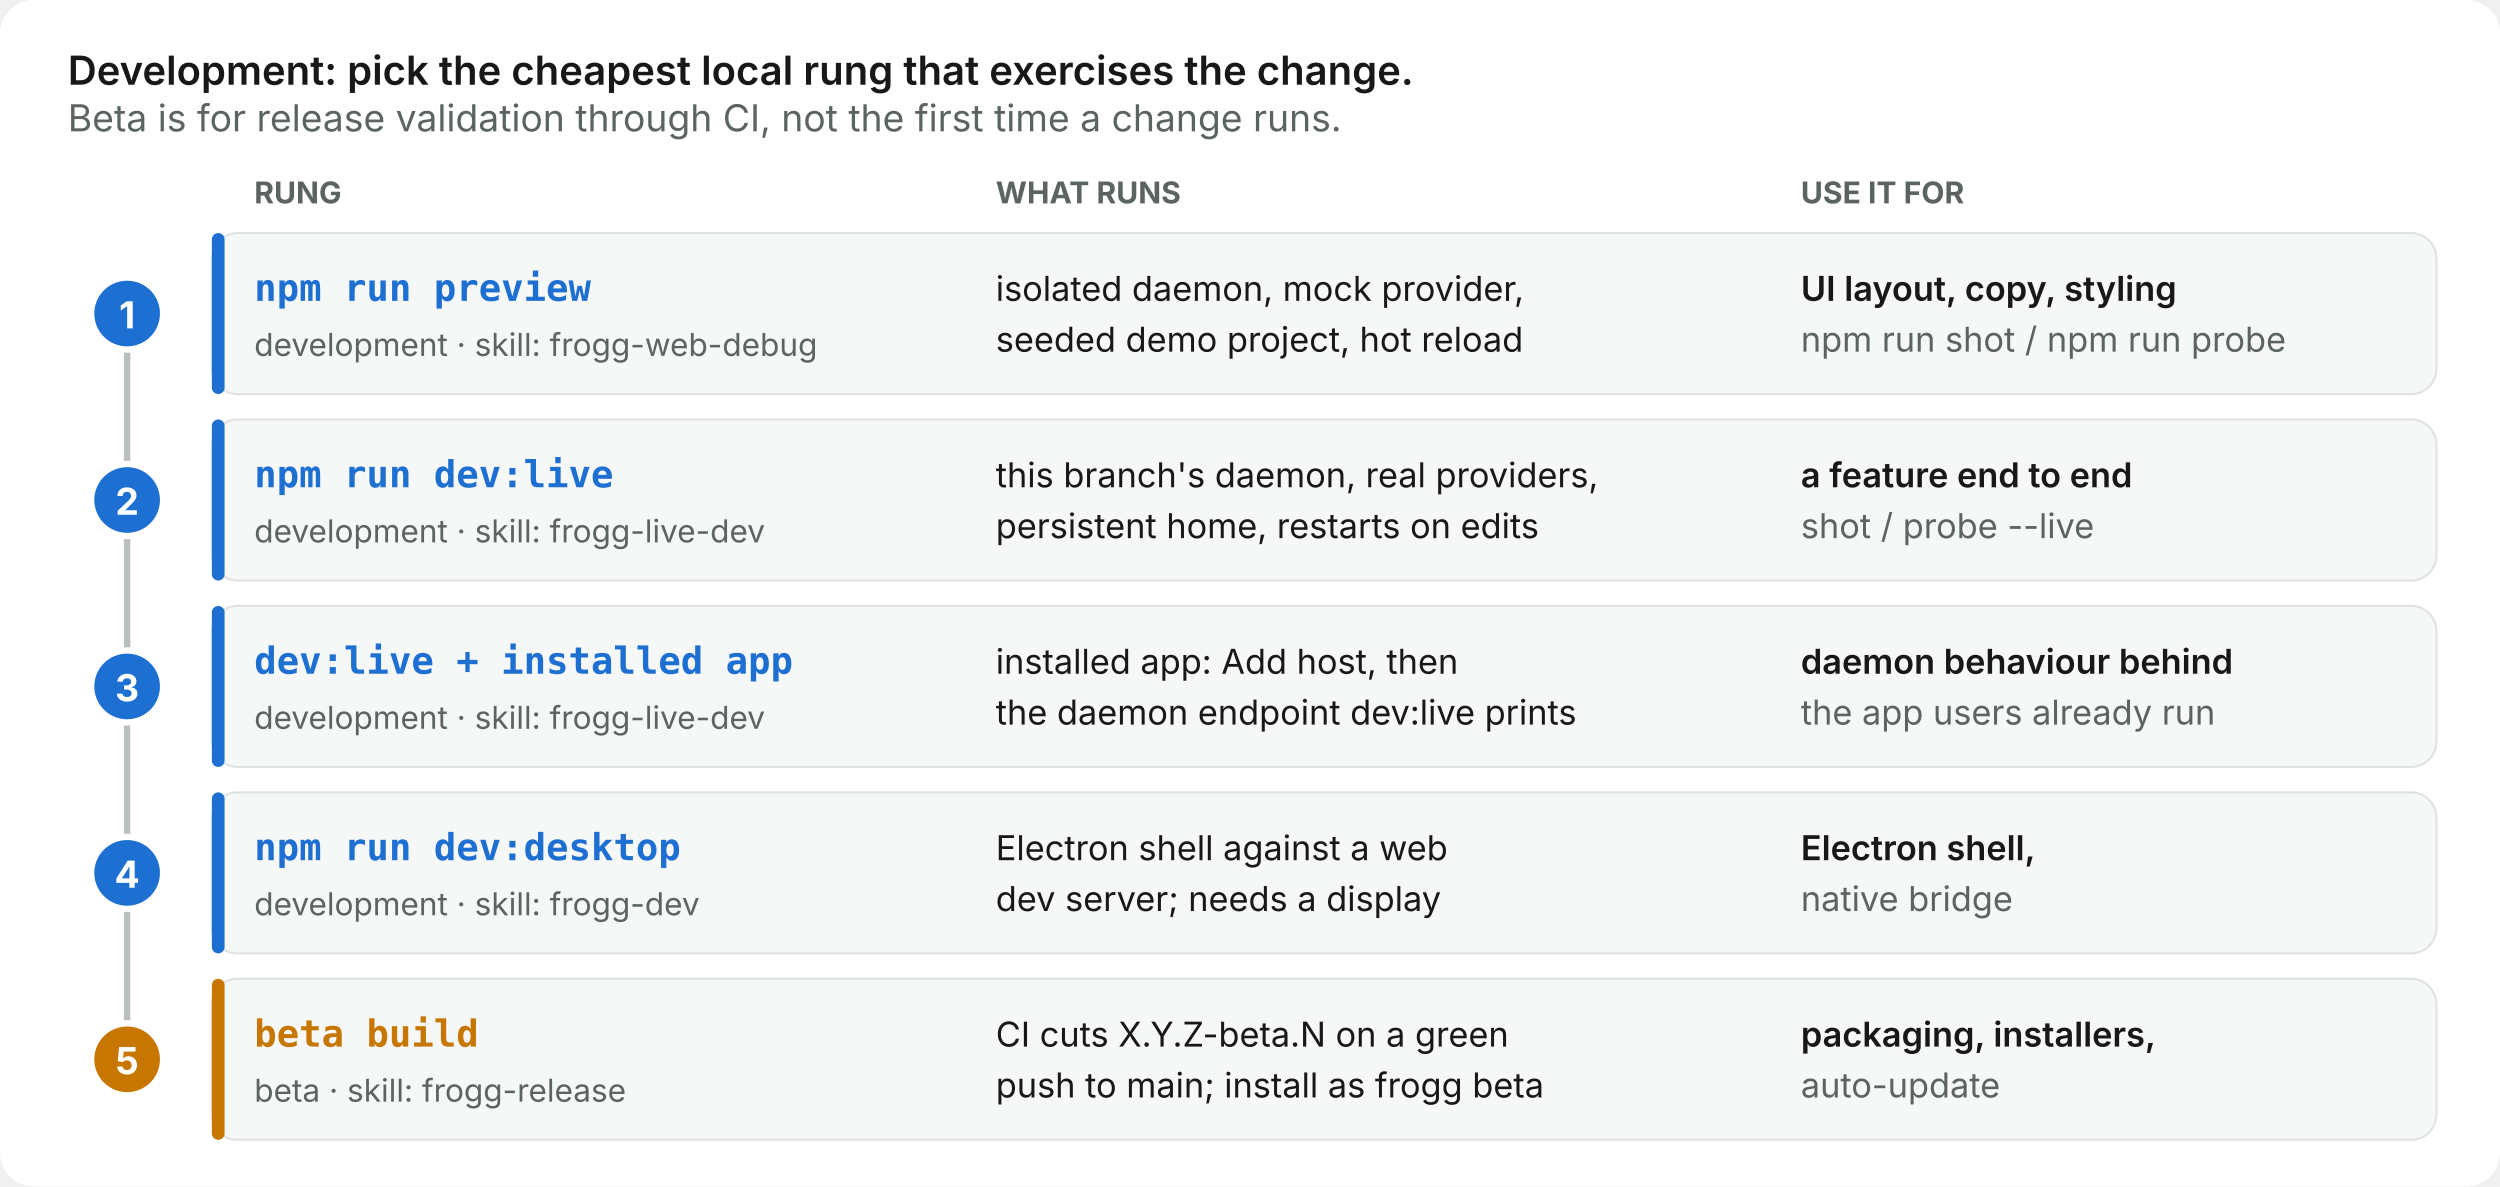
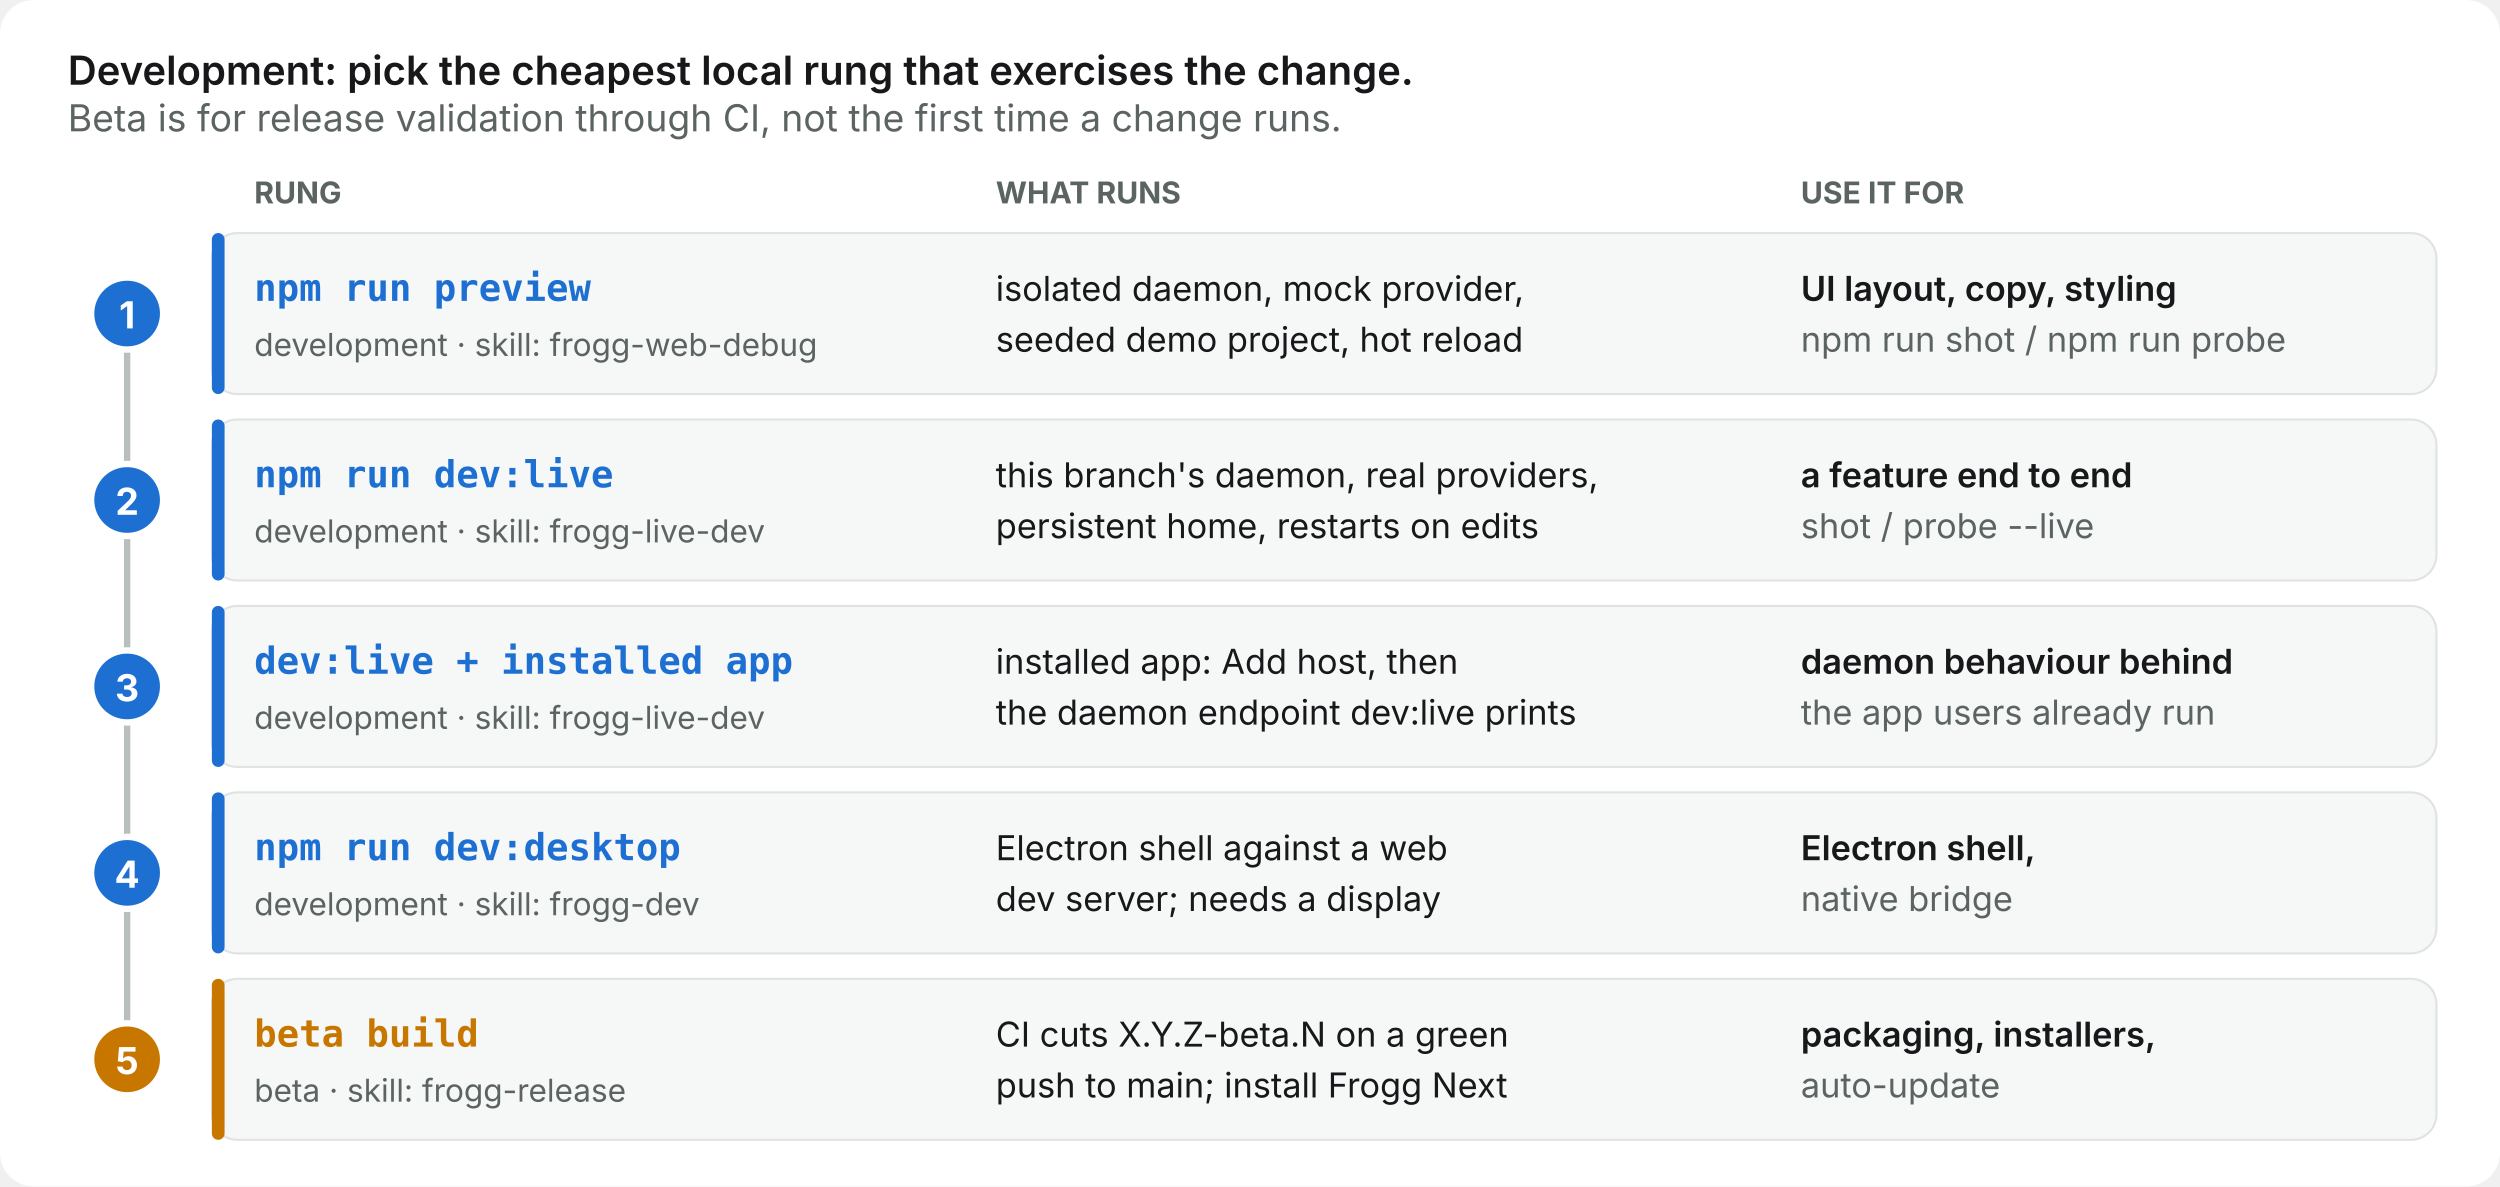
<svg xmlns="http://www.w3.org/2000/svg" width="1180" height="560" viewBox="0 0 1180 560" font-family="Inter, 'Segoe UI', system-ui, -apple-system, Helvetica, Arial, sans-serif">
  <defs>
    <marker id="arrow-stable" viewBox="0 0 10 10" refX="9" refY="5" markerWidth="7" markerHeight="7" orient="auto-start-reverse">
      <path d="M0 0L10 5L0 10z" fill="#1f8a55" />
    </marker>
    <marker id="arrow-beta" viewBox="0 0 10 10" refX="9" refY="5" markerWidth="7" markerHeight="7" orient="auto-start-reverse">
      <path d="M0 0L10 5L0 10z" fill="#c77700" />
    </marker>
    <marker id="arrow-dev" viewBox="0 0 10 10" refX="9" refY="5" markerWidth="7" markerHeight="7" orient="auto-start-reverse">
      <path d="M0 0L10 5L0 10z" fill="#1d6fd1" />
    </marker>
    <marker id="arrow-upstream" viewBox="0 0 10 10" refX="9" refY="5" markerWidth="7" markerHeight="7" orient="auto-start-reverse">
      <path d="M0 0L10 5L0 10z" fill="#6d28d9" />
    </marker>
    <marker id="arrow-backport" viewBox="0 0 10 10" refX="9" refY="5" markerWidth="7" markerHeight="7" orient="auto-start-reverse">
      <path d="M0 0L10 5L0 10z" fill="#9a5b12" />
    </marker>
    <marker id="arrow-muted" viewBox="0 0 10 10" refX="9" refY="5" markerWidth="7" markerHeight="7" orient="auto-start-reverse">
      <path d="M0 0L10 5L0 10z" fill="#5b6462" />
    </marker>
    <marker id="arrow-danger" viewBox="0 0 10 10" refX="9" refY="5" markerWidth="7" markerHeight="7" orient="auto-start-reverse">
      <path d="M0 0L10 5L0 10z" fill="#c62828" />
    </marker>
  </defs>
  <rect width="1180" height="560" rx="16" fill="#ffffff" />
  <text x="32" y="40" font-size="18.9" font-weight="600" fill="#18181b" text-anchor="start">Development: pick the cheapest local rung that exercises the change.</text>
  <text x="32" y="62" font-size="17.6" font-weight="400" fill="#5b6462" text-anchor="start">Beta is for release validation through CI, not the first time a change runs.</text>
  <text x="120" y="96" font-size="14.2" font-weight="700" fill="#5b6462" text-anchor="start">RUNG</text>
  <text x="470" y="96" font-size="14.2" font-weight="700" fill="#5b6462" text-anchor="start">WHAT RUNS</text>
  <text x="850" y="96" font-size="14.2" font-weight="700" fill="#5b6462" text-anchor="start">USE IT FOR</text>
  <line x1="60" y1="148" x2="60" y2="500" stroke="#b8bfbd" stroke-width="3" />
  <rect x="100" y="110" width="1050" height="76" rx="12" fill="#f6f7f7" fill-opacity="1" stroke="#dfe3e2" />
  <rect x="100" y="110" width="6" height="76" rx="3" fill="#1d6fd1" />
  <circle cx="60" cy="148" r="17" fill="#1d6fd1" stroke="#ffffff" stroke-width="3" />
  <text x="60" y="155" font-size="17.6" font-weight="700" fill="#ffffff" text-anchor="middle">1</text>
  <text x="120" y="142" font-size="17.6" font-weight="700" fill="#1d6fd1" font-family="'JetBrains Mono', 'SFMono-Regular', Menlo, Consolas, monospace">npm run preview</text>
  <text x="120" y="168" font-size="14.9" font-weight="400" fill="#5b6462">development · skill: frogg-web-debug</text>
  <text x="470" y="142" font-size="16.2" font-weight="400" fill="#18181b">isolated daemon, mock provider,</text>
  <text x="470" y="166" font-size="16.2" font-weight="400" fill="#18181b">seeded demo project, hot reload</text>
  <text x="850" y="142" font-size="16.2" font-weight="600" fill="#18181b">UI layout, copy, styling</text>
  <text x="850" y="166" font-size="16.2" font-weight="400" fill="#5b6462">npm run shot / npm run probe</text>
  <rect x="100" y="198" width="1050" height="76" rx="12" fill="#f6f7f7" fill-opacity="1" stroke="#dfe3e2" />
  <rect x="100" y="198" width="6" height="76" rx="3" fill="#1d6fd1" />
  <circle cx="60" cy="236" r="17" fill="#1d6fd1" stroke="#ffffff" stroke-width="3" />
  <text x="60" y="243" font-size="17.6" font-weight="700" fill="#ffffff" text-anchor="middle">2</text>
  <text x="120" y="230" font-size="17.6" font-weight="700" fill="#1d6fd1" font-family="'JetBrains Mono', 'SFMono-Regular', Menlo, Consolas, monospace">npm run dev:live</text>
  <text x="120" y="256" font-size="14.9" font-weight="400" fill="#5b6462">development · skill: frogg-live-dev</text>
  <text x="470" y="230" font-size="16.2" font-weight="400" fill="#18181b">this branch's daemon, real providers,</text>
  <text x="470" y="254" font-size="16.2" font-weight="400" fill="#18181b">persistent home, restarts on edits</text>
  <text x="850" y="230" font-size="16.2" font-weight="600" fill="#18181b">a feature end to end</text>
  <text x="850" y="254" font-size="16.2" font-weight="400" fill="#5b6462">shot / probe --live</text>
  <rect x="100" y="286" width="1050" height="76" rx="12" fill="#f6f7f7" fill-opacity="1" stroke="#dfe3e2" />
  <rect x="100" y="286" width="6" height="76" rx="3" fill="#1d6fd1" />
  <circle cx="60" cy="324" r="17" fill="#1d6fd1" stroke="#ffffff" stroke-width="3" />
  <text x="60" y="331" font-size="17.6" font-weight="700" fill="#ffffff" text-anchor="middle">3</text>
  <text x="120" y="318" font-size="17.6" font-weight="700" fill="#1d6fd1" font-family="'JetBrains Mono', 'SFMono-Regular', Menlo, Consolas, monospace">dev:live + installed app</text>
  <text x="120" y="344" font-size="14.9" font-weight="400" fill="#5b6462">development · skill: frogg-live-dev</text>
  <text x="470" y="318" font-size="16.2" font-weight="400" fill="#18181b">installed app: Add host, then</text>
  <text x="470" y="342" font-size="16.2" font-weight="400" fill="#18181b">the daemon endpoint dev:live prints</text>
  <text x="850" y="318" font-size="16.2" font-weight="600" fill="#18181b">daemon behaviour behind</text>
  <text x="850" y="342" font-size="16.2" font-weight="400" fill="#5b6462">the app users already run</text>
  <rect x="100" y="374" width="1050" height="76" rx="12" fill="#f6f7f7" fill-opacity="1" stroke="#dfe3e2" />
  <rect x="100" y="374" width="6" height="76" rx="3" fill="#1d6fd1" />
  <circle cx="60" cy="412" r="17" fill="#1d6fd1" stroke="#ffffff" stroke-width="3" />
  <text x="60" y="419" font-size="17.6" font-weight="700" fill="#ffffff" text-anchor="middle">4</text>
  <text x="120" y="406" font-size="17.6" font-weight="700" fill="#1d6fd1" font-family="'JetBrains Mono', 'SFMono-Regular', Menlo, Consolas, monospace">npm run dev:desktop</text>
  <text x="120" y="432" font-size="14.9" font-weight="400" fill="#5b6462">development · skill: frogg-dev</text>
  <text x="470" y="406" font-size="16.2" font-weight="400" fill="#18181b">Electron shell against a web</text>
  <text x="470" y="430" font-size="16.2" font-weight="400" fill="#18181b">dev server; needs a display</text>
  <text x="850" y="406" font-size="16.2" font-weight="600" fill="#18181b">Electron shell,</text>
  <text x="850" y="430" font-size="16.2" font-weight="400" fill="#5b6462">native bridge</text>
  <rect x="100" y="462" width="1050" height="76" rx="12" fill="#f6f7f7" fill-opacity="1" stroke="#dfe3e2" />
  <rect x="100" y="462" width="6" height="76" rx="3" fill="#c77700" />
  <circle cx="60" cy="500" r="17" fill="#c77700" stroke="#ffffff" stroke-width="3" />
  <text x="60" y="507" font-size="17.6" font-weight="700" fill="#ffffff" text-anchor="middle">5</text>
  <text x="120" y="494" font-size="17.6" font-weight="700" fill="#c77700" font-family="'JetBrains Mono', 'SFMono-Regular', Menlo, Consolas, monospace">beta build</text>
  <text x="120" y="520" font-size="14.9" font-weight="400" fill="#5b6462">beta · skill: frogg-release</text>
  <text x="470" y="494" font-size="16.2" font-weight="400" fill="#18181b">CI cuts X.Y.Z-beta.N on a green</text>
-   <text x="470" y="518" font-size="16.2" font-weight="400" fill="#18181b">push to main; install as frogg beta</text>
+   <text x="470" y="518" font-size="16.2" font-weight="400" fill="#18181b">push to main; install Frogg Next</text>
  <text x="850" y="494" font-size="16.2" font-weight="600" fill="#18181b">packaging, installers,</text>
  <text x="850" y="518" font-size="16.2" font-weight="400" fill="#5b6462">auto-update</text>
</svg>
